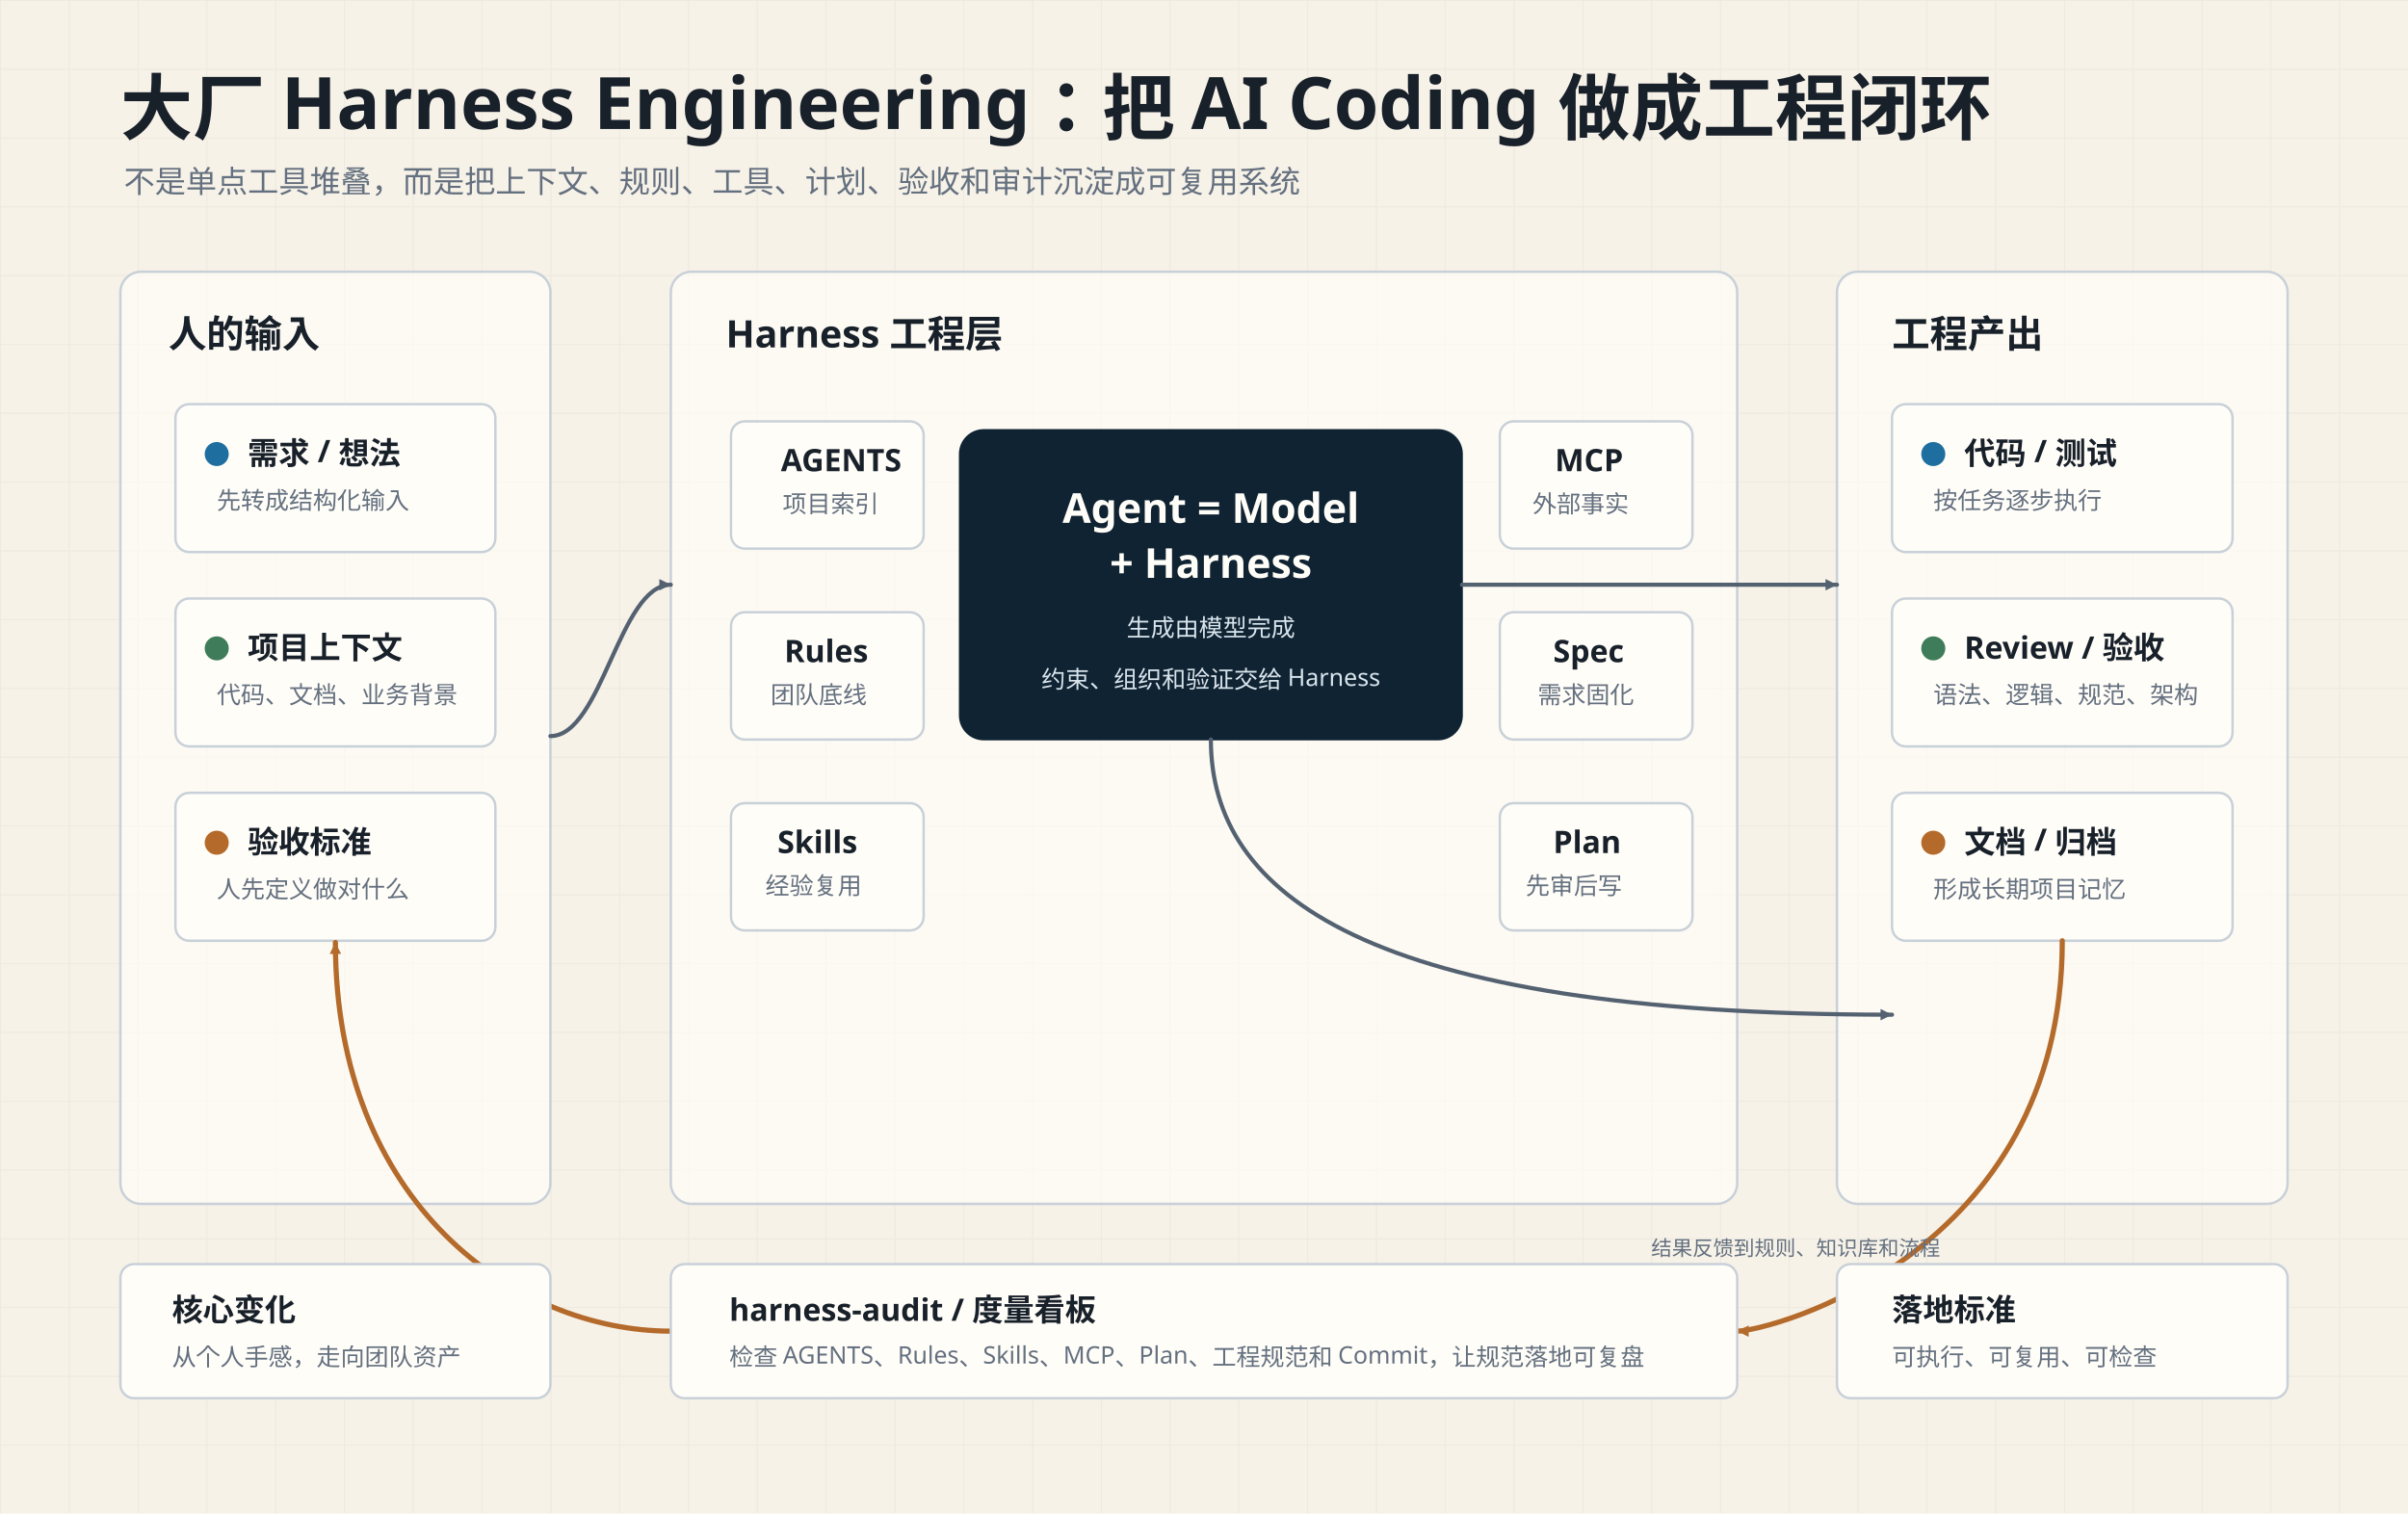
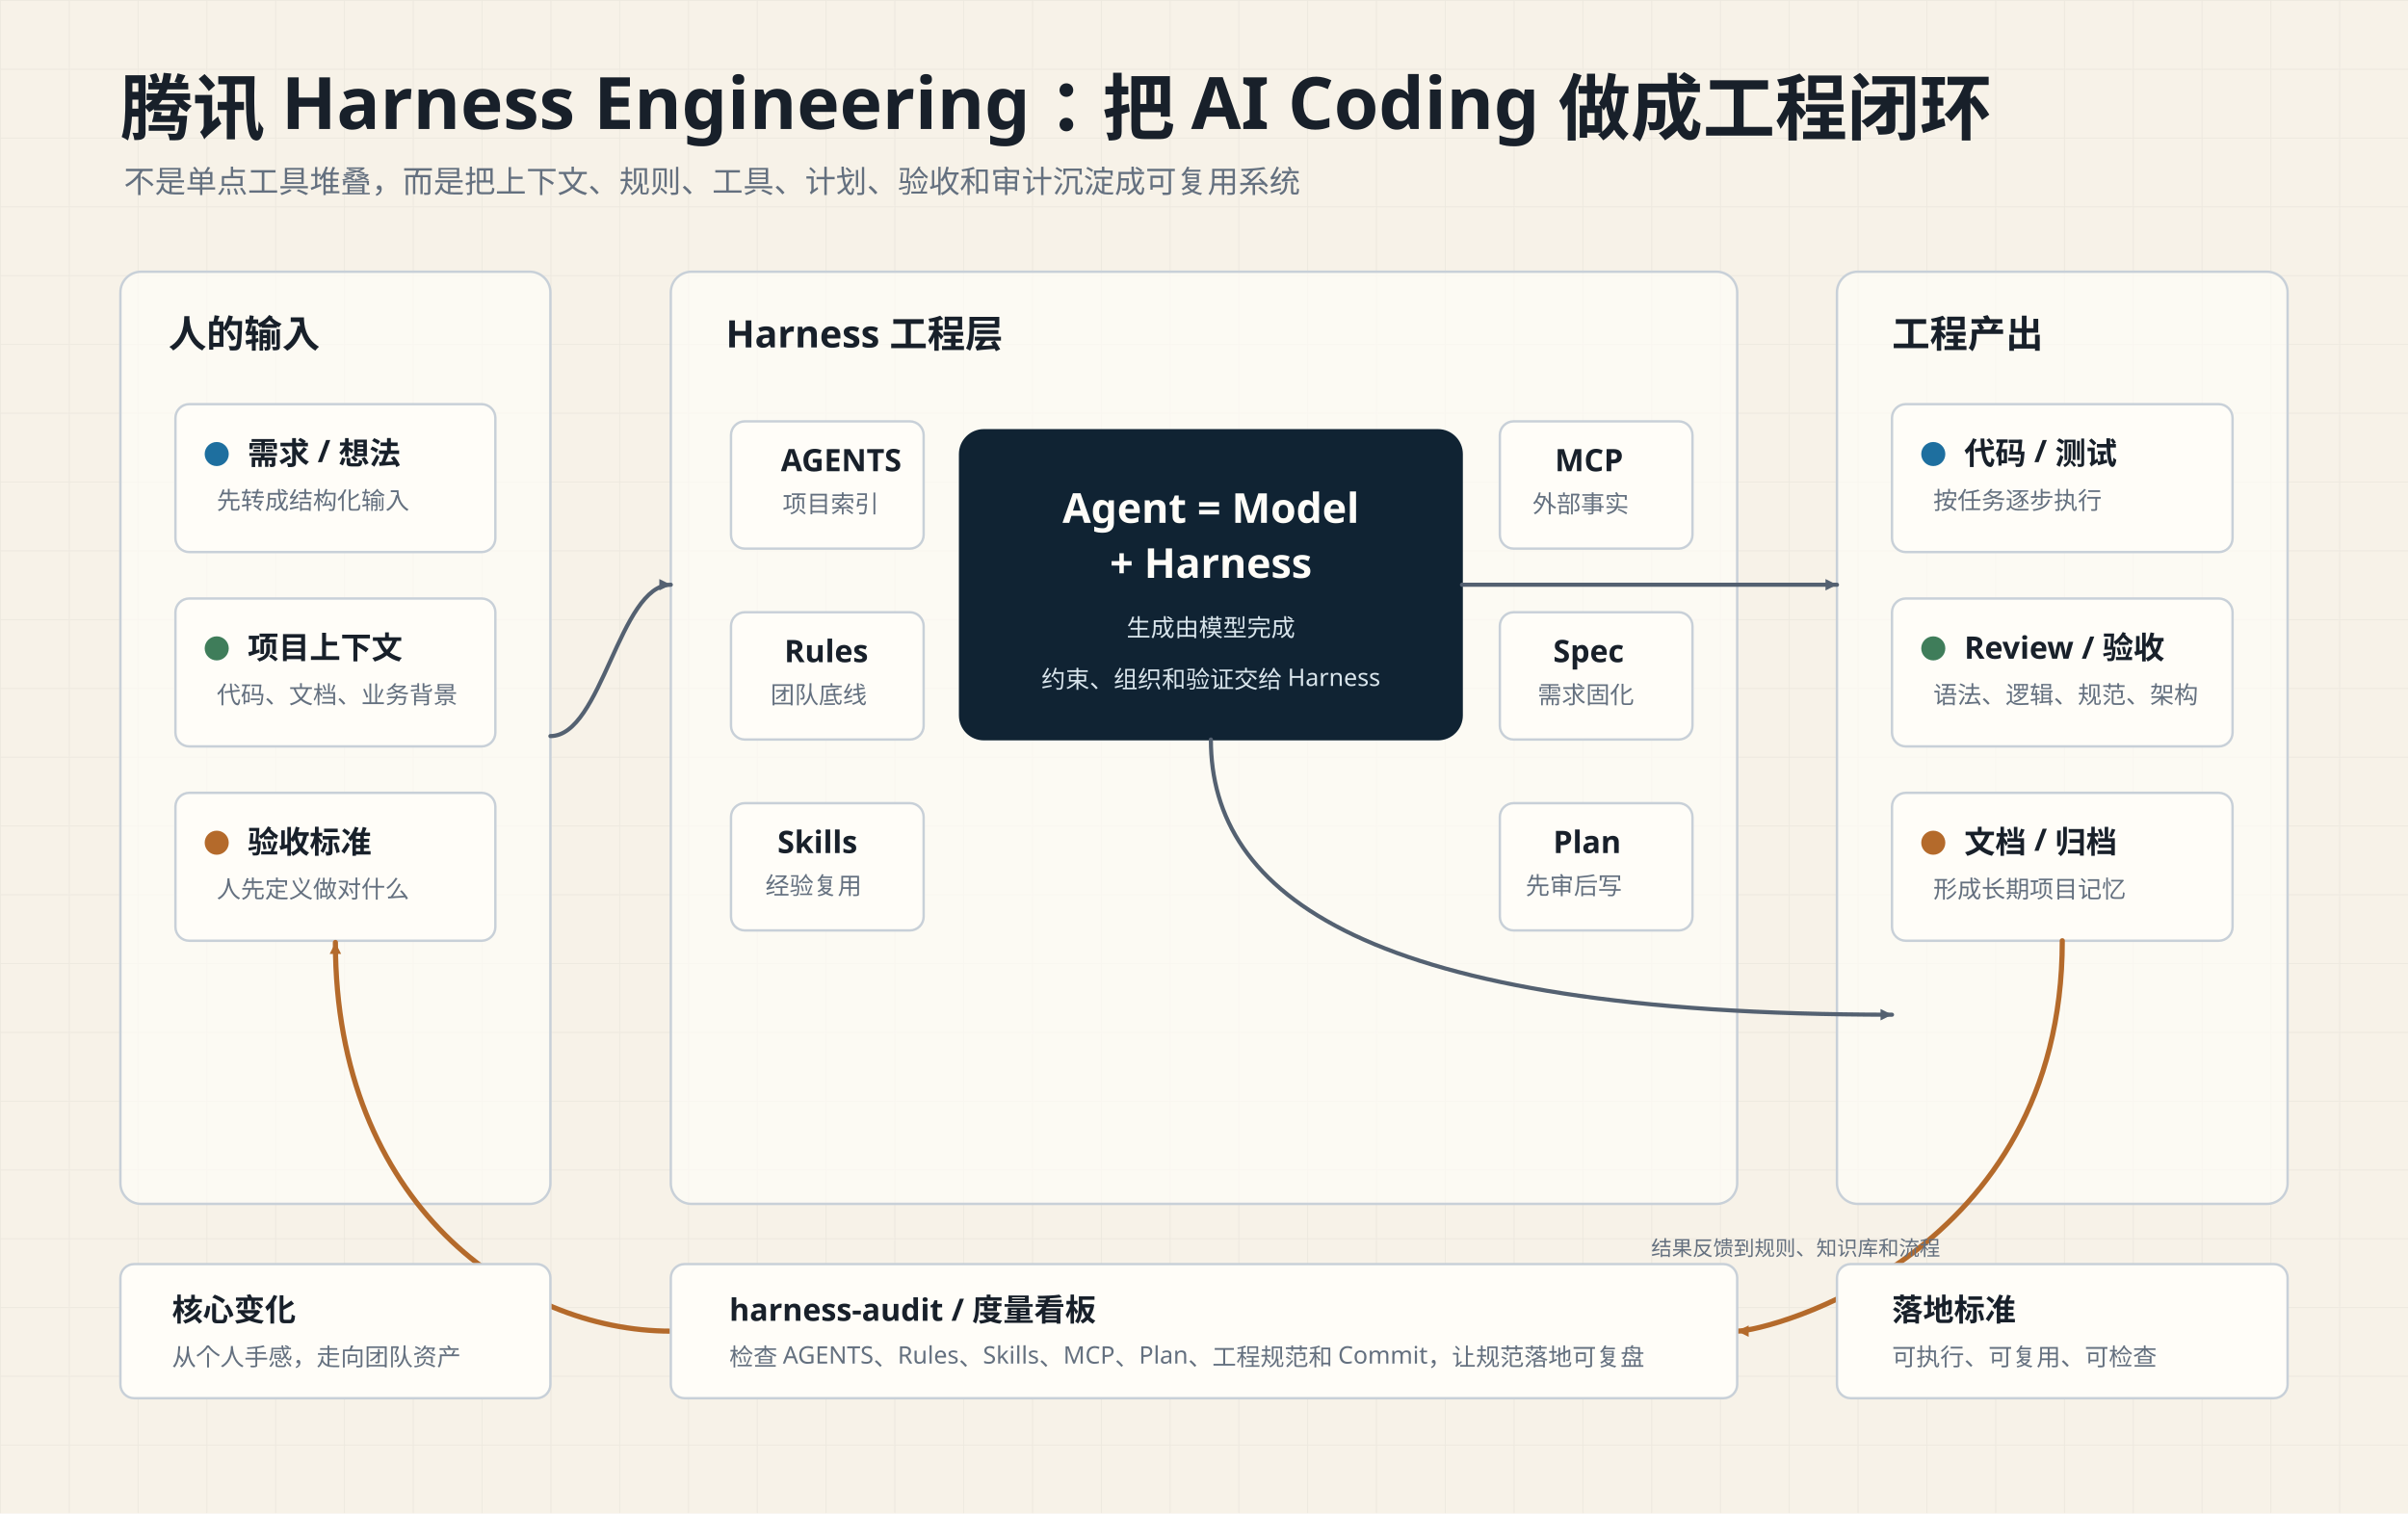
<svg xmlns="http://www.w3.org/2000/svg" width="1400" height="880" viewBox="0 0 1400 880" role="img" aria-labelledby="title desc">
  <defs>
    <pattern id="grid" width="40" height="40" patternUnits="userSpaceOnUse">
      <path d="M40 0H0V40" fill="none" stroke="#18202a" stroke-opacity="0.045" stroke-width="1" />
    </pattern>
    <marker id="arrowhead" viewBox="0 0 12 12" refX="10" refY="6" markerWidth="10" markerHeight="10" markerUnits="userSpaceOnUse" orient="auto-start-reverse">
      <path d="M2,2 L10,6 L2,10 Z" fill="#546171" />
    </marker>
    <marker id="amberArrow" viewBox="0 0 12 12" refX="10" refY="6" markerWidth="10" markerHeight="10" markerUnits="userSpaceOnUse" orient="auto-start-reverse">
      <path d="M2,2 L10,6 L2,10 Z" fill="#b46a2b" />
    </marker>
    <style>
      .title{font:760 42px 'Noto Sans SC','Microsoft YaHei','PingFang SC',sans-serif;fill:#18202a}.subtitle{font:18px 'Noto Sans SC','Microsoft YaHei','PingFang SC',sans-serif;fill:#64707f}.section-title{font:720 22px 'Noto Sans SC','Microsoft YaHei','PingFang SC',sans-serif;fill:#18202a}.label{font:680 18px 'Noto Sans SC','Microsoft YaHei','PingFang SC',sans-serif;fill:#18202a}.small{font:14px 'Noto Sans SC','Microsoft YaHei','PingFang SC',sans-serif;fill:#64707f}.tiny{font:12px 'Noto Sans SC','Microsoft YaHei','PingFang SC',sans-serif;fill:#64707f}.card{fill:#fffdf8;stroke:#c8d0d8;stroke-width:1.4}.lane{fill:rgba(255,253,248,.66);stroke:#c8d0d8;stroke-width:1.4}.hub{fill:#102333;stroke:#102333}.hub-title{font:760 24px 'Noto Sans SC','Microsoft YaHei','PingFang SC',sans-serif;fill:#fffdf8}.hub-subtitle{font:14px 'Noto Sans SC','Microsoft YaHei','PingFang SC',sans-serif;fill:#d9e5ec}.arrow{fill:none;stroke:#546171;stroke-width:2.4;stroke-linecap:round;stroke-linejoin:round;marker-end:url(#arrowhead)}.return-arrow{fill:none;stroke:#b46a2b;stroke-width:3;stroke-linecap:round;stroke-linejoin:round;marker-end:url(#amberArrow)}
    </style>
  </defs>
  <rect width="1400" height="880" fill="#f7f2e8" />
  <rect width="1400" height="880" fill="url(#grid)" />
-   <text x="70" y="78" class="title">大厂 Harness Engineering：把 AI Coding 做成工程闭环</text>
+   <text x="70" y="78" class="title">腾讯 Harness Engineering：把 AI Coding 做成工程闭环</text>
  <text x="72" y="112" class="subtitle">不是单点工具堆叠，而是把上下文、规则、工具、计划、验收和审计沉淀成可复用系统</text>
  <rect x="70" y="158" width="250" height="542" rx="12" class="lane" />
  <text x="98" y="202" class="section-title">人的输入</text>
  <rect x="102" y="235" width="186" height="86" rx="8" class="card" />
  <circle cx="126" cy="264" r="7" fill="#1e6f9f" />
  <text x="144" y="270" class="label">需求 / 想法</text>
  <text x="126" y="296" class="small">先转成结构化输入</text>
  <rect x="102" y="348" width="186" height="86" rx="8" class="card" />
  <circle cx="126" cy="377" r="7" fill="#3f7d5a" />
  <text x="144" y="383" class="label">项目上下文</text>
  <text x="126" y="409" class="small">代码、文档、业务背景</text>
  <rect x="102" y="461" width="186" height="86" rx="8" class="card" />
  <circle cx="126" cy="490" r="7" fill="#b46a2b" />
  <text x="144" y="496" class="label">验收标准</text>
  <text x="126" y="522" class="small">人先定义做对什么</text>
  <rect x="390" y="158" width="620" height="542" rx="12" class="lane" />
  <text x="422" y="202" class="section-title">Harness 工程层</text>
  <rect x="558" y="250" width="292" height="180" rx="14" class="hub" />
  <text x="704" y="304" class="hub-title" text-anchor="middle">Agent = Model</text>
  <text x="704" y="336" class="hub-title" text-anchor="middle">+ Harness</text>
  <text x="704" y="370" class="hub-subtitle" text-anchor="middle">生成由模型完成</text>
  <text x="704" y="400" class="hub-subtitle" text-anchor="middle">约束、组织和验证交给 Harness</text>
  <rect x="425" y="245" width="112" height="74" rx="8" class="card" />
  <text x="454" y="274" class="label">AGENTS</text>
  <text x="455" y="298" class="small">项目索引</text>
  <rect x="425" y="356" width="112" height="74" rx="8" class="card" />
  <text x="456" y="385" class="label">Rules</text>
  <text x="448" y="409" class="small">团队底线</text>
  <rect x="425" y="467" width="112" height="74" rx="8" class="card" />
  <text x="452" y="496" class="label">Skills</text>
  <text x="445" y="520" class="small">经验复用</text>
  <rect x="872" y="245" width="112" height="74" rx="8" class="card" />
  <text x="904" y="274" class="label">MCP</text>
  <text x="891" y="298" class="small">外部事实</text>
  <rect x="872" y="356" width="112" height="74" rx="8" class="card" />
  <text x="903" y="385" class="label">Spec</text>
  <text x="894" y="409" class="small">需求固化</text>
  <rect x="872" y="467" width="112" height="74" rx="8" class="card" />
  <text x="903" y="496" class="label">Plan</text>
  <text x="887" y="520" class="small">先审后写</text>
  <rect x="1068" y="158" width="262" height="542" rx="12" class="lane" />
  <text x="1100" y="202" class="section-title">工程产出</text>
  <rect x="1100" y="235" width="198" height="86" rx="8" class="card" />
  <circle cx="1124" cy="264" r="7" fill="#1e6f9f" />
  <text x="1142" y="270" class="label">代码 / 测试</text>
  <text x="1124" y="296" class="small">按任务逐步执行</text>
  <rect x="1100" y="348" width="198" height="86" rx="8" class="card" />
  <circle cx="1124" cy="377" r="7" fill="#3f7d5a" />
  <text x="1142" y="383" class="label">Review / 验收</text>
  <text x="1124" y="409" class="small">语法、逻辑、规范、架构</text>
  <rect x="1100" y="461" width="198" height="86" rx="8" class="card" />
  <circle cx="1124" cy="490" r="7" fill="#b46a2b" />
  <text x="1142" y="496" class="label">文档 / 归档</text>
  <text x="1124" y="522" class="small">形成长期项目记忆</text>
  <svg id="edges" x="0" y="0" width="1400" height="880" viewBox="0 0 1400 880" overflow="visible">
    <path d="M320 428 C350 428, 360 340, 390 340" class="arrow" />
    <path d="M850 340 C912 340, 1000 340, 1068 340" class="arrow" />
    <path d="M704 430 C704 520, 794 590, 1100 590" class="arrow" />
    <path d="M1199 547 C1199 730, 1028 774, 1010 774" class="return-arrow" />
    <path d="M390 774 C300 774, 195 700, 195 548" class="return-arrow" />
  </svg>
  <rect x="390" y="735" width="620" height="78" rx="8" class="card" />
  <text x="424" y="768" class="label">harness-audit / 度量看板</text>
  <text x="424" y="794" class="small">检查 AGENTS、Rules、Skills、MCP、Plan、工程规范和 Commit，让规范落地可复盘</text>
  <text x="960" y="730" class="tiny">结果反馈到规则、知识库和流程</text>
  <rect x="70" y="735" width="250" height="78" rx="8" class="card" />
  <text x="100" y="768" class="label">核心变化</text>
  <text x="100" y="794" class="small">从个人手感，走向团队资产</text>
  <rect x="1068" y="735" width="262" height="78" rx="8" class="card" />
  <text x="1100" y="768" class="label">落地标准</text>
  <text x="1100" y="794" class="small">可执行、可复用、可检查</text>
</svg>
